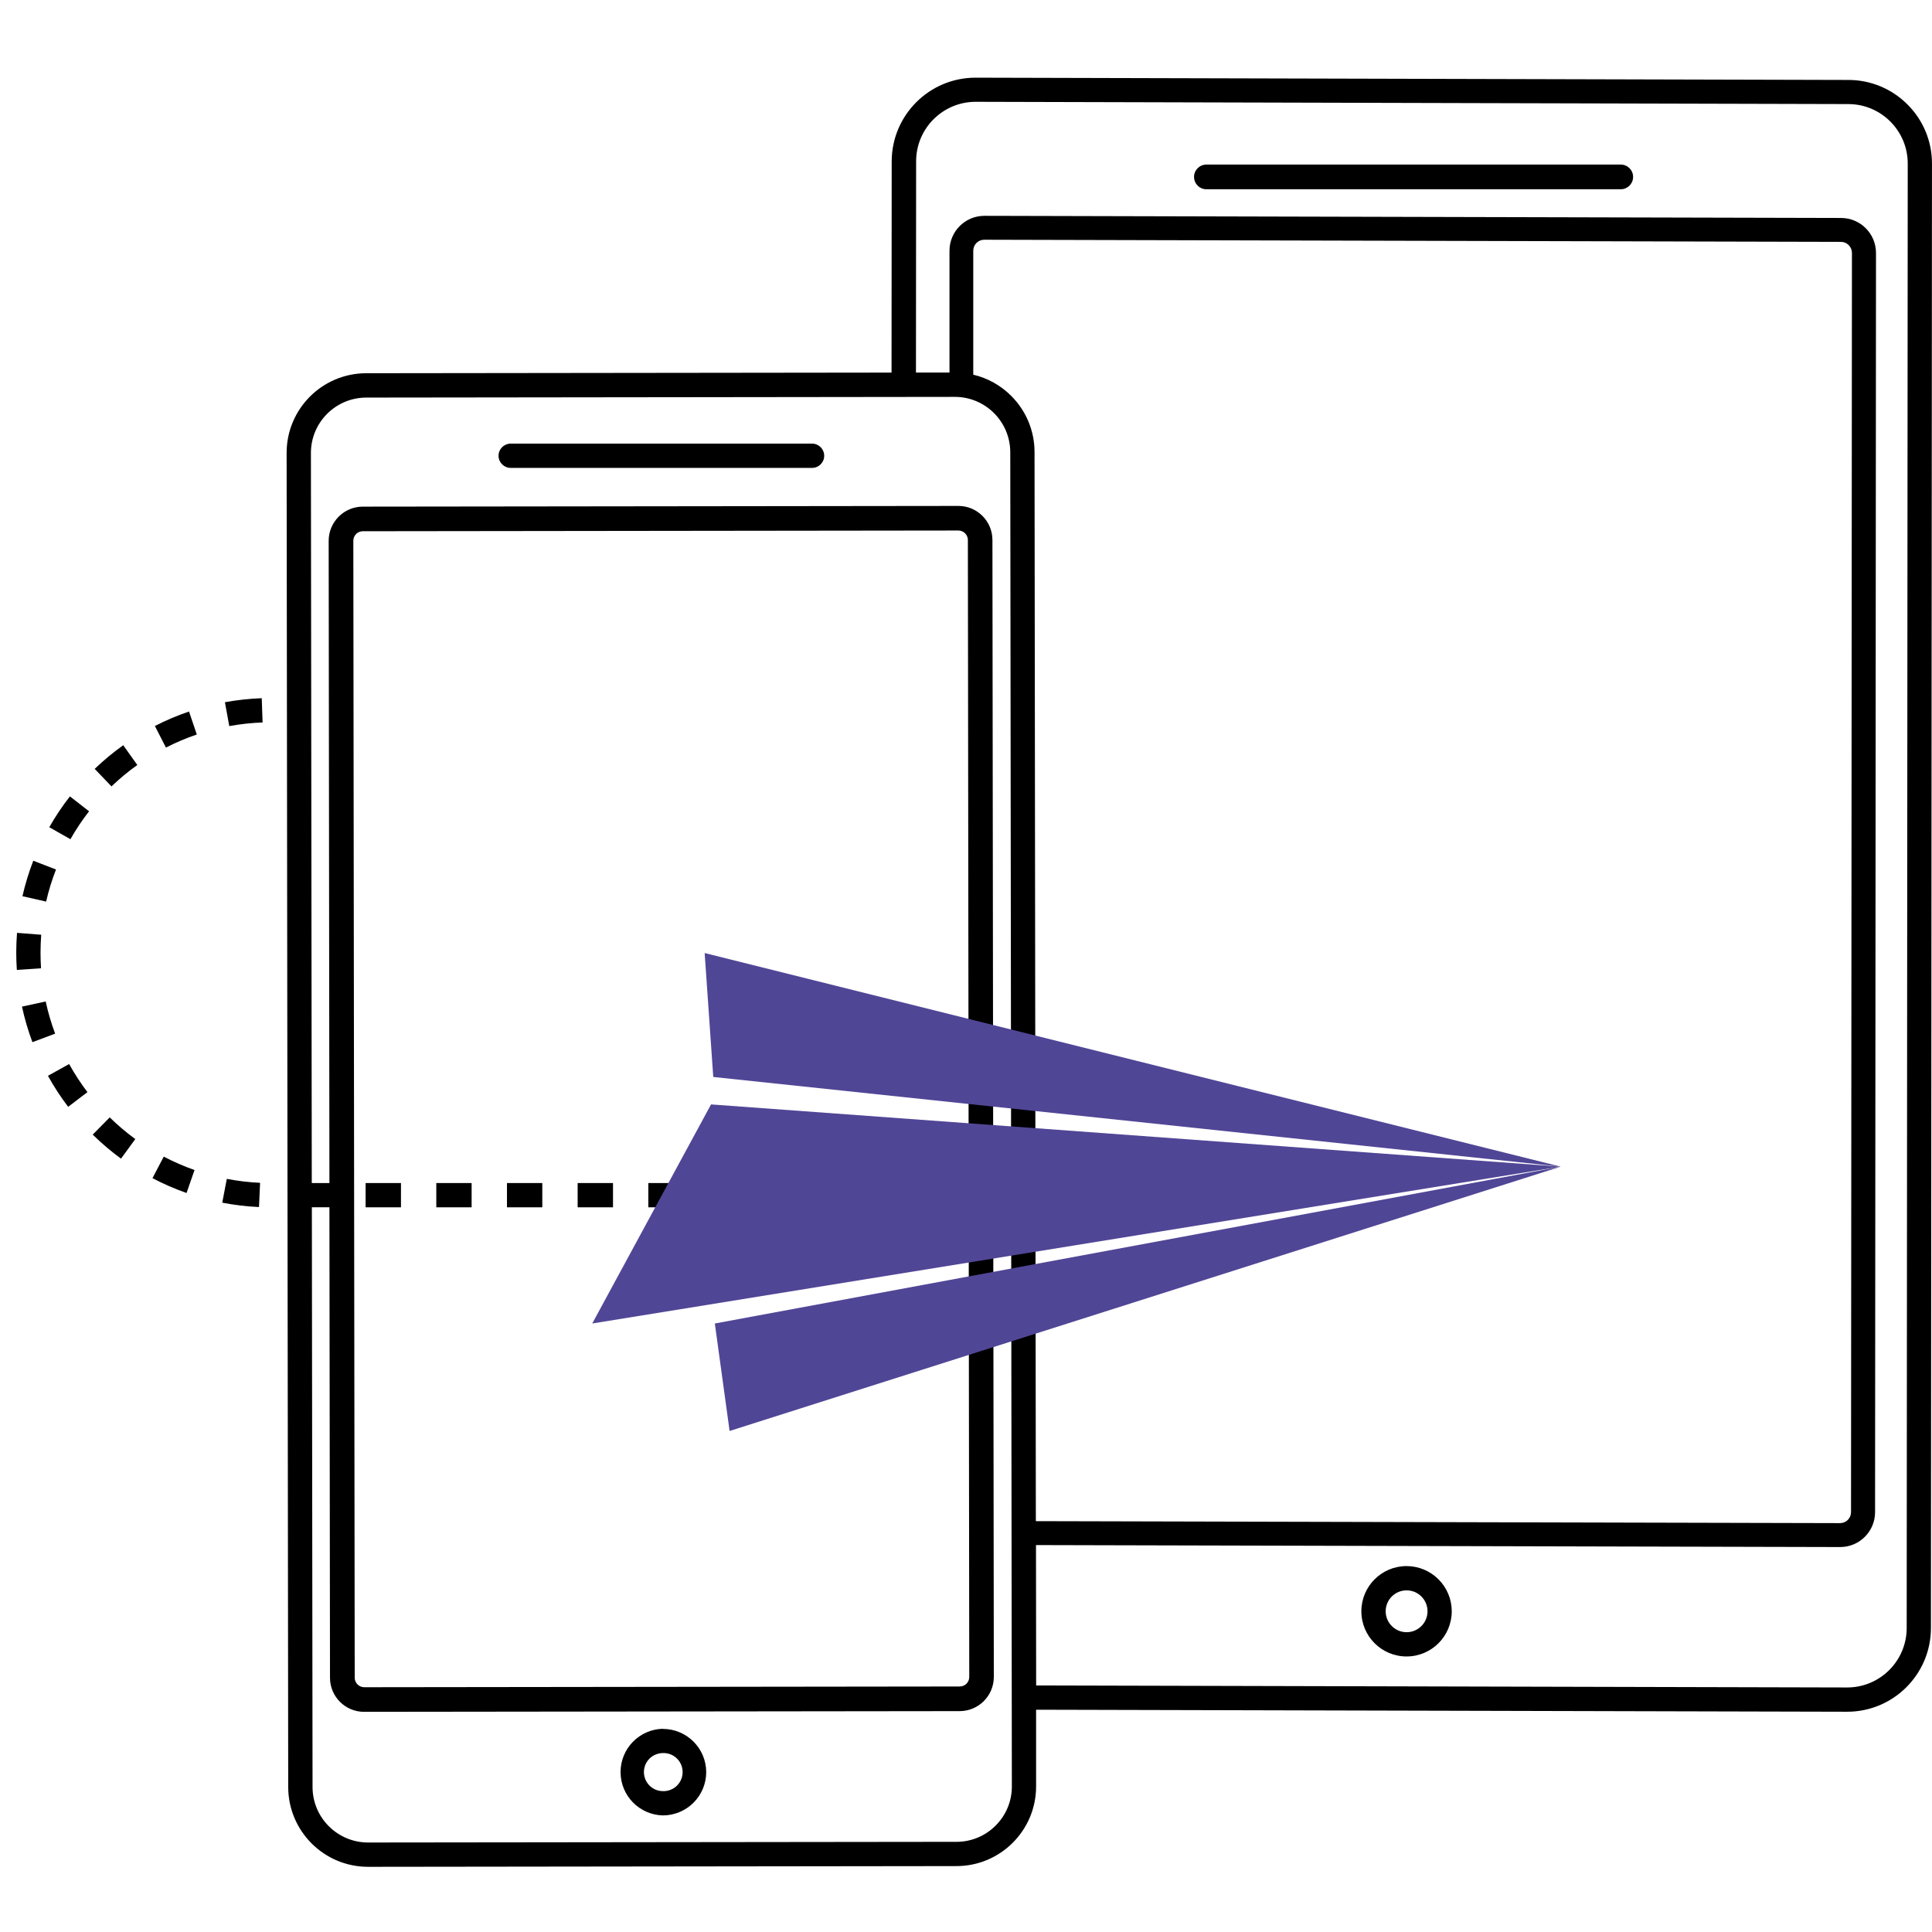
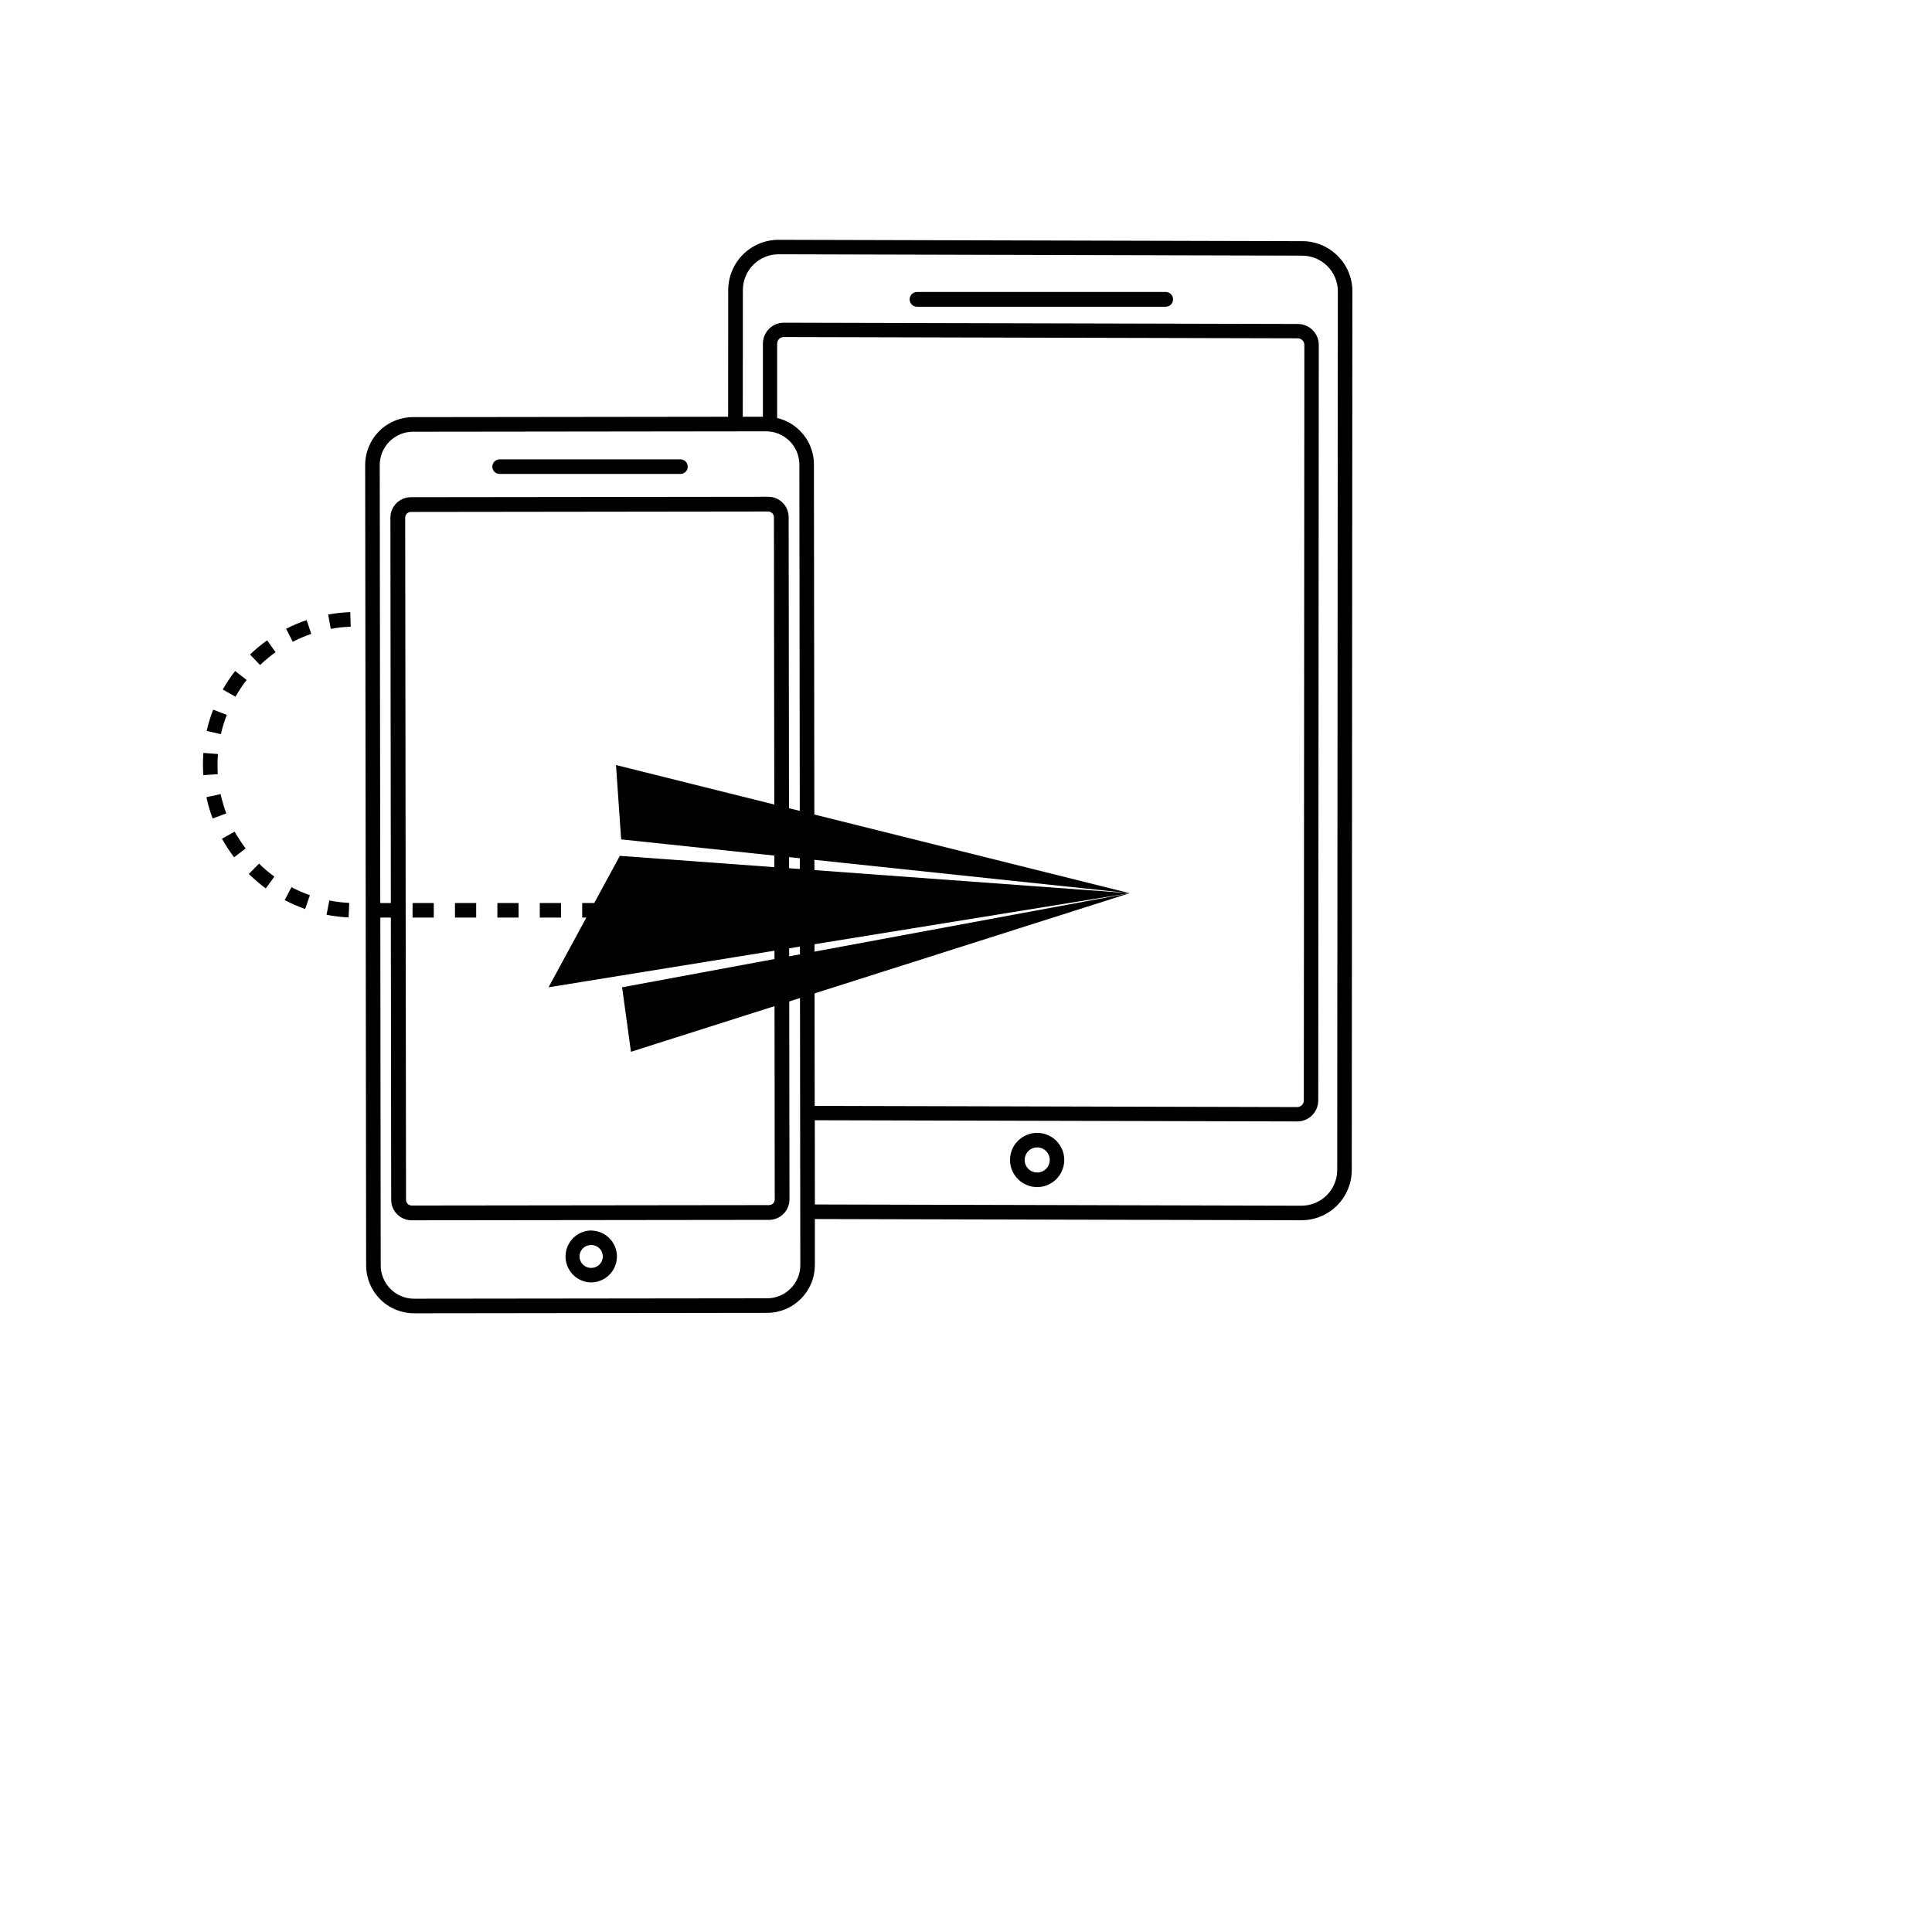
- <svg xmlns="http://www.w3.org/2000/svg" viewBox="0 0 850.39 850.39">
-   <g id="ICONS">
-     <path d="M839.61,46a36.64,36.64,0,0,0-26.07-10.81l-384.16-1h0A36.91,36.91,0,0,0,392.49,71l-.07,93-231.21.28a35.08,35.08,0,0,0-35.05,35.11l.7,587.26A35.16,35.16,0,0,0,162,821.7h0l259-.32a35.08,35.08,0,0,0,35.05-35.12l0-33.71,357,.89h0a36.87,36.87,0,0,0,36.87-36.86l.46-644.53A36.61,36.61,0,0,0,839.61,46ZM438.25,803.54A24.22,24.22,0,0,1,421,810.7L162,811h0a24.46,24.46,0,0,1-24.43-24.38l-.3-255.23H145l.25,207.09a15,15,0,0,0,15,15h0l262.19-.31h0a15.05,15.05,0,0,0,15-15l-.61-500.48a15,15,0,0,0-15-15h0L159.67,223a15.05,15.05,0,0,0-15,15L145,520.73h-7.77l-.38-321.35A24.39,24.39,0,0,1,161.22,175l259-.31h0A24.41,24.41,0,0,1,444.68,199l.7,587.25A24.23,24.23,0,0,1,438.25,803.54Zm-15.77-61.21-262.19.32h0a4.2,4.2,0,0,1-4.16-4.17L155.52,238a4.17,4.17,0,0,1,4.16-4.17l262.18-.32h0a4.2,4.2,0,0,1,4.16,4.17l.61,500.47a4.17,4.17,0,0,1-4.17,4.17Zm22.57-568.12a34.81,34.81,0,0,0-16.66-9.29l0-54.59a4.83,4.83,0,0,1,4.81-4.81h0l377.12.94a4.86,4.86,0,0,1,4.83,4.85l-.4,554.31a4.83,4.83,0,0,1-4.81,4.8h0l-354-.87L455.36,199A34.84,34.84,0,0,0,445.05,174.21Zm394.2,542.37a26.2,26.2,0,0,1-26.18,26.18h0l-357-.89-.07-61.79,354,.87h0a15.36,15.36,0,0,0,15.33-15.33l.41-554.3a15.4,15.4,0,0,0-15.34-15.38L433.27,95h0a15.36,15.36,0,0,0-15.34,15.33l0,53.65-14.76,0,.07-93a26.21,26.21,0,0,1,26.18-26.17h0l384.16,1A26.19,26.19,0,0,1,839.71,72Z" />
-     <path d="M619.13,689.33h0A19.89,19.89,0,1,0,639,709.24h0a19.89,19.89,0,0,0-19.89-19.91Zm0,29.1a9.21,9.21,0,0,1,0-18.42h0a9.21,9.21,0,1,1,0,18.42Z" />
-     <path d="M713.4,72.44H531a5.43,5.43,0,0,0,0,10.86H713.4a5.43,5.43,0,1,0,0-10.86Z" />
-     <path d="M291.78,760.94h0a19.07,19.07,0,0,0,0,38.13h0A19.1,19.1,0,0,0,310.85,780h0a19.09,19.09,0,0,0-19.07-19Zm0,27.45h0a8.39,8.39,0,0,1-5.92-14.31,8.6,8.6,0,0,1,5.93-2.46,8.39,8.39,0,1,1,0,16.77Z" />
-     <path d="M357.44,195.27H224.78a5.34,5.34,0,0,0,0,10.68H357.44a5.34,5.34,0,1,0,0-10.68Z" />
-     <path d="M67.11,518.58a112.26,112.26,0,0,0,15,6.53L85.62,515a101.56,101.56,0,0,1-13.54-5.9Z" />
-     <path d="M68.17,319.55l4.87,9.5a101.38,101.38,0,0,1,13.59-5.75L83.2,313.19A110.81,110.81,0,0,0,68.17,319.55Z" />
-     <path d="M41.68,338.43l7.39,7.71a102.4,102.4,0,0,1,11.37-9.42l-6.2-8.7A112.62,112.62,0,0,0,41.68,338.43Z" />
-     <path d="M17.84,419.34c0-2.63.1-5.29.3-7.91l-10.65-.82c-.22,2.89-.34,5.83-.34,8.72,0,2.5.09,5.05.26,7.58l10.65-.71C17.91,423.91,17.84,421.6,17.84,419.34Z" />
-     <path d="M20.11,440.81,9.68,443.07a111.42,111.42,0,0,0,4.59,15.65l10-3.75A101.76,101.76,0,0,1,20.11,440.81Z" />
-     <path d="M40.81,499.41A113.72,113.72,0,0,0,53.26,510l6.29-8.63a102.31,102.31,0,0,1-11.26-9.54Z" />
-     <path d="M21.1,473.53A112.66,112.66,0,0,0,30,487.18l8.49-6.47a102,102,0,0,1-8.06-12.36Z" />
-     <path d="M21.69,364.11,31,369.38a101.7,101.7,0,0,1,8.2-12.28l-8.43-6.56A112,112,0,0,0,21.69,364.11Z" />
-     <path d="M24.65,382.72l-10-3.86a113.07,113.07,0,0,0-4.77,15.62l10.42,2.36A101.39,101.39,0,0,1,24.65,382.72Z" />
-     <rect x="316.47" y="520.73" width="15.56" height="10.68" />
-     <path d="M97.83,529.37A112.13,112.13,0,0,0,114,531.3l.48-10.67a102.42,102.42,0,0,1-14.65-1.74Z" />
-     <rect x="254.26" y="520.73" width="15.56" height="10.68" />
-     <rect x="347.58" y="520.73" width="15.56" height="10.68" />
-     <rect x="285.37" y="520.73" width="15.56" height="10.68" />
-     <rect x="223.15" y="520.73" width="15.55" height="10.68" />
-     <rect x="160.93" y="520.73" width="15.56" height="10.68" />
-     <path d="M99,309.09l1.92,10.51A101.41,101.41,0,0,1,115.58,318l-.37-10.68A114.28,114.28,0,0,0,99,309.09Z" />
-     <rect x="192.04" y="520.73" width="15.55" height="10.68" />
-     <g id="Jan_with_Paperplane">
-       <g id="Plane_Backdrop">
-         <polygon points="313.95 474.04 310.16 419.49 686.97 513.51 313.95 474.04" fill="#504696" />
-         <polygon points="686.97 513.51 321.14 629.86 314.64 582.55 686.97 513.51" fill="#504696" />
-       </g>
-       <g id="Plane_Front">
-         <polygon points="686.97 513.51 260.68 582.55 312.97 486.12 686.97 513.51" fill="#504696" />
-       </g>
-     </g>
+ <svg xmlns="http://www.w3.org/2000/svg" width="500" zoomAndPan="magnify" viewBox="0 0 375 375" height="500" preserveAspectRatio="xMidYMid meet" version="1.0">
+   <defs>
+     <clipPath id="ac6d7e6b70">
+       <path d="M 70 46 L 262.5 46 L 262.5 255 L 70 255 Z M 70 46 " clip-rule="nonzero" />
+     </clipPath>
+   </defs>
+   <g clip-path="url(#ac6d7e6b70)">
+     <path fill="#000000" d="M 259.648 49.672 C 258.734 48.754 257.68 48.047 256.484 47.551 C 255.289 47.055 254.043 46.809 252.75 46.812 L 151.105 46.547 C 150.469 46.547 149.832 46.609 149.207 46.734 C 148.578 46.859 147.969 47.043 147.379 47.289 C 146.785 47.535 146.227 47.832 145.691 48.188 C 145.16 48.543 144.668 48.945 144.215 49.398 C 143.762 49.852 143.355 50.344 143 50.875 C 142.645 51.406 142.344 51.969 142.098 52.559 C 141.852 53.148 141.664 53.758 141.539 54.383 C 141.414 55.012 141.348 55.645 141.348 56.285 L 141.328 80.891 L 80.152 80.965 C 79.543 80.965 78.941 81.027 78.344 81.145 C 77.746 81.266 77.164 81.441 76.602 81.676 C 76.039 81.91 75.504 82.195 75 82.535 C 74.492 82.875 74.023 83.258 73.594 83.691 C 73.164 84.121 72.777 84.59 72.441 85.098 C 72.102 85.605 71.816 86.141 71.582 86.703 C 71.352 87.266 71.176 87.848 71.059 88.445 C 70.938 89.043 70.879 89.645 70.879 90.254 L 71.066 245.637 C 71.066 246.246 71.129 246.848 71.25 247.445 C 71.371 248.043 71.547 248.621 71.781 249.184 C 72.016 249.746 72.301 250.281 72.641 250.789 C 72.98 251.293 73.367 251.762 73.797 252.191 C 74.23 252.625 74.699 253.008 75.207 253.344 C 75.711 253.684 76.246 253.969 76.812 254.203 C 77.375 254.434 77.953 254.609 78.551 254.73 C 79.148 254.848 79.754 254.91 80.363 254.91 L 148.891 254.824 C 149.5 254.824 150.102 254.766 150.699 254.645 C 151.297 254.523 151.879 254.348 152.441 254.113 C 153.004 253.879 153.539 253.594 154.047 253.254 C 154.551 252.918 155.02 252.531 155.453 252.098 C 155.883 251.668 156.266 251.199 156.605 250.691 C 156.941 250.184 157.227 249.648 157.461 249.086 C 157.695 248.523 157.871 247.941 157.988 247.344 C 158.105 246.746 158.164 246.141 158.164 245.531 L 158.164 236.613 L 252.621 236.848 C 253.262 236.848 253.895 236.785 254.523 236.66 C 255.152 236.535 255.762 236.352 256.352 236.105 C 256.945 235.859 257.508 235.562 258.039 235.203 C 258.57 234.848 259.066 234.445 259.516 233.992 C 259.969 233.539 260.375 233.047 260.73 232.516 C 261.086 231.98 261.387 231.422 261.633 230.828 C 261.879 230.238 262.062 229.625 262.188 229 C 262.312 228.371 262.375 227.738 262.375 227.098 L 262.496 56.562 C 262.5 55.27 262.258 54.027 261.762 52.832 C 261.27 51.637 260.562 50.582 259.648 49.672 Z M 153.453 250.105 C 152.852 250.711 152.152 251.18 151.363 251.508 C 150.57 251.836 149.746 252 148.891 252 L 80.363 252.078 C 79.938 252.078 79.52 252.035 79.105 251.953 C 78.688 251.871 78.285 251.746 77.895 251.586 C 77.5 251.422 77.129 251.223 76.777 250.988 C 76.426 250.754 76.098 250.488 75.801 250.188 C 75.5 249.887 75.23 249.562 74.996 249.211 C 74.758 248.859 74.559 248.488 74.398 248.098 C 74.234 247.703 74.109 247.301 74.027 246.887 C 73.941 246.469 73.898 246.051 73.898 245.629 L 73.82 178.098 L 75.863 178.098 L 75.93 232.891 C 75.93 233.152 75.957 233.41 76.008 233.664 C 76.059 233.922 76.133 234.168 76.234 234.41 C 76.332 234.648 76.453 234.879 76.602 235.094 C 76.746 235.312 76.91 235.512 77.094 235.695 C 77.277 235.883 77.477 236.047 77.695 236.191 C 77.91 236.336 78.141 236.457 78.383 236.559 C 78.621 236.656 78.871 236.73 79.125 236.781 C 79.383 236.832 79.641 236.859 79.898 236.859 L 149.27 236.777 C 149.797 236.773 150.301 236.672 150.789 236.473 C 151.273 236.27 151.703 235.984 152.074 235.609 C 152.445 235.238 152.73 234.809 152.934 234.324 C 153.137 233.84 153.238 233.336 153.238 232.809 L 153.078 100.391 C 153.078 100.129 153.055 99.871 153.004 99.613 C 152.953 99.359 152.875 99.109 152.777 98.871 C 152.676 98.629 152.555 98.402 152.41 98.184 C 152.266 97.969 152.102 97.766 151.918 97.582 C 151.73 97.398 151.531 97.234 151.316 97.09 C 151.098 96.945 150.871 96.82 150.629 96.723 C 150.387 96.621 150.141 96.547 149.883 96.496 C 149.629 96.445 149.371 96.422 149.109 96.422 L 79.746 96.504 C 79.219 96.504 78.715 96.605 78.23 96.809 C 77.742 97.012 77.316 97.297 76.945 97.668 C 76.57 98.039 76.285 98.469 76.082 98.953 C 75.883 99.441 75.777 99.945 75.777 100.473 L 75.863 175.277 L 73.809 175.277 L 73.707 90.254 C 73.707 89.828 73.75 89.41 73.832 88.996 C 73.914 88.578 74.039 88.176 74.199 87.785 C 74.363 87.395 74.562 87.023 74.797 86.672 C 75.031 86.32 75.297 85.992 75.598 85.691 C 75.898 85.395 76.223 85.125 76.574 84.891 C 76.926 84.656 77.297 84.457 77.688 84.293 C 78.082 84.133 78.484 84.012 78.898 83.926 C 79.312 83.844 79.734 83.801 80.156 83.801 L 148.684 83.719 C 149.105 83.719 149.527 83.762 149.941 83.84 C 150.359 83.922 150.762 84.043 151.152 84.207 C 151.543 84.367 151.918 84.562 152.27 84.797 C 152.621 85.031 152.949 85.301 153.25 85.598 C 153.551 85.895 153.82 86.223 154.055 86.574 C 154.293 86.926 154.492 87.297 154.656 87.688 C 154.82 88.078 154.941 88.48 155.027 88.895 C 155.109 89.309 155.152 89.73 155.156 90.152 L 155.34 245.531 C 155.344 246.387 155.184 247.215 154.855 248.008 C 154.531 248.801 154.062 249.5 153.453 250.105 Z M 149.281 233.91 L 79.91 233.992 C 79.766 233.992 79.625 233.965 79.488 233.906 C 79.355 233.852 79.238 233.77 79.133 233.668 C 79.031 233.562 78.953 233.445 78.895 233.312 C 78.84 233.176 78.812 233.035 78.809 232.891 L 78.648 100.473 C 78.648 100.324 78.676 100.184 78.73 100.051 C 78.789 99.914 78.867 99.797 78.969 99.691 C 79.074 99.59 79.191 99.508 79.328 99.453 C 79.461 99.395 79.602 99.367 79.75 99.367 L 149.117 99.281 C 149.262 99.285 149.402 99.312 149.539 99.371 C 149.672 99.426 149.789 99.508 149.895 99.609 C 149.996 99.711 150.078 99.832 150.133 99.965 C 150.188 100.102 150.219 100.242 150.219 100.387 L 150.379 232.805 C 150.379 232.949 150.352 233.09 150.297 233.227 C 150.238 233.359 150.16 233.48 150.055 233.582 C 149.953 233.688 149.832 233.766 149.699 233.824 C 149.562 233.879 149.422 233.906 149.277 233.906 Z M 155.254 83.594 C 154.016 82.355 152.547 81.535 150.844 81.137 L 150.844 66.691 C 150.848 66.523 150.879 66.359 150.945 66.207 C 151.008 66.051 151.102 65.914 151.219 65.793 C 151.34 65.676 151.477 65.582 151.633 65.516 C 151.789 65.453 151.949 65.418 152.117 65.418 L 251.898 65.668 C 252.066 65.668 252.23 65.703 252.387 65.766 C 252.543 65.832 252.68 65.926 252.801 66.047 C 252.922 66.168 253.012 66.305 253.078 66.461 C 253.145 66.617 253.176 66.781 253.176 66.949 L 253.07 213.613 C 253.07 213.781 253.035 213.941 252.973 214.098 C 252.906 214.254 252.812 214.391 252.695 214.508 C 252.574 214.629 252.438 214.719 252.281 214.785 C 252.129 214.848 251.965 214.883 251.797 214.883 L 158.133 214.652 L 157.98 90.152 C 157.984 88.922 157.746 87.738 157.273 86.598 C 156.801 85.461 156.129 84.461 155.254 83.594 Z M 259.551 227.098 C 259.551 227.551 259.508 228 259.418 228.445 C 259.328 228.895 259.199 229.324 259.023 229.746 C 258.852 230.164 258.637 230.566 258.383 230.941 C 258.129 231.32 257.844 231.672 257.523 231.992 C 257.199 232.312 256.852 232.602 256.473 232.855 C 256.094 233.105 255.695 233.32 255.277 233.492 C 254.855 233.668 254.422 233.801 253.977 233.891 C 253.531 233.977 253.082 234.023 252.625 234.023 L 158.168 233.789 L 158.152 217.438 L 251.812 217.668 C 252.078 217.668 252.344 217.641 252.605 217.59 C 252.863 217.539 253.117 217.461 253.363 217.359 C 253.609 217.254 253.844 217.129 254.066 216.984 C 254.285 216.836 254.492 216.668 254.68 216.477 C 254.867 216.289 255.035 216.086 255.184 215.863 C 255.332 215.645 255.457 215.41 255.559 215.164 C 255.66 214.918 255.738 214.664 255.789 214.402 C 255.844 214.141 255.867 213.879 255.871 213.613 L 255.977 66.953 C 255.977 66.688 255.953 66.422 255.898 66.16 C 255.848 65.898 255.77 65.645 255.668 65.398 C 255.566 65.152 255.441 64.918 255.293 64.699 C 255.145 64.477 254.977 64.27 254.789 64.082 C 254.602 63.891 254.395 63.723 254.172 63.574 C 253.953 63.426 253.719 63.301 253.473 63.199 C 253.227 63.098 252.973 63.02 252.711 62.965 C 252.449 62.914 252.188 62.887 251.918 62.883 L 152.137 62.637 C 151.871 62.637 151.605 62.664 151.344 62.715 C 151.086 62.766 150.832 62.844 150.586 62.945 C 150.34 63.047 150.105 63.172 149.883 63.32 C 149.664 63.469 149.457 63.637 149.27 63.824 C 149.082 64.012 148.914 64.219 148.766 64.438 C 148.617 64.66 148.492 64.895 148.391 65.141 C 148.285 65.387 148.211 65.641 148.156 65.902 C 148.105 66.16 148.078 66.426 148.078 66.691 L 148.078 80.887 L 144.172 80.887 L 144.191 56.281 C 144.191 55.824 144.238 55.375 144.324 54.93 C 144.414 54.484 144.547 54.051 144.723 53.633 C 144.895 53.211 145.109 52.812 145.363 52.434 C 145.613 52.059 145.902 51.707 146.223 51.387 C 146.543 51.066 146.895 50.777 147.273 50.523 C 147.648 50.273 148.051 50.059 148.469 49.887 C 148.891 49.711 149.32 49.578 149.766 49.492 C 150.215 49.402 150.664 49.355 151.117 49.355 L 252.762 49.621 C 253.215 49.621 253.664 49.668 254.109 49.758 C 254.555 49.848 254.988 49.977 255.406 50.152 C 255.828 50.328 256.227 50.539 256.602 50.793 C 256.98 51.047 257.328 51.336 257.648 51.656 C 257.973 51.977 258.258 52.328 258.508 52.707 C 258.762 53.082 258.977 53.48 259.148 53.902 C 259.32 54.32 259.453 54.754 259.543 55.199 C 259.629 55.645 259.676 56.098 259.676 56.551 Z M 259.551 227.098 " fill-opacity="1" fill-rule="nonzero" />
  </g>
+   <path fill="#000000" d="M 201.312 219.887 C 200.965 219.887 200.625 219.918 200.285 219.984 C 199.945 220.055 199.617 220.152 199.297 220.285 C 198.977 220.418 198.676 220.578 198.387 220.77 C 198.102 220.961 197.836 221.18 197.59 221.422 C 197.344 221.668 197.125 221.934 196.934 222.219 C 196.742 222.508 196.578 222.812 196.445 223.129 C 196.312 223.449 196.215 223.777 196.145 224.117 C 196.078 224.457 196.043 224.797 196.043 225.145 C 196.043 225.488 196.078 225.832 196.145 226.172 C 196.211 226.508 196.312 226.84 196.441 227.156 C 196.574 227.477 196.738 227.781 196.93 228.066 C 197.121 228.355 197.336 228.621 197.582 228.867 C 197.824 229.109 198.09 229.328 198.379 229.52 C 198.664 229.715 198.969 229.875 199.289 230.008 C 199.605 230.141 199.938 230.242 200.273 230.309 C 200.613 230.375 200.957 230.41 201.301 230.41 C 201.648 230.41 201.988 230.379 202.328 230.312 C 202.668 230.242 202.996 230.145 203.316 230.012 C 203.637 229.879 203.938 229.719 204.227 229.527 C 204.516 229.336 204.781 229.117 205.023 228.875 C 205.27 228.629 205.488 228.363 205.68 228.078 C 205.871 227.789 206.035 227.488 206.168 227.168 C 206.301 226.848 206.398 226.52 206.469 226.18 C 206.535 225.84 206.57 225.5 206.57 225.152 C 206.57 224.809 206.535 224.465 206.469 224.125 C 206.402 223.789 206.301 223.457 206.172 223.137 C 206.039 222.82 205.875 222.516 205.684 222.227 C 205.492 221.941 205.273 221.676 205.031 221.43 C 204.785 221.184 204.52 220.965 204.23 220.773 C 203.945 220.582 203.641 220.418 203.32 220.289 C 203.004 220.156 202.672 220.055 202.336 219.988 C 201.996 219.918 201.652 219.887 201.309 219.887 Z M 201.312 227.586 C 200.988 227.586 200.68 227.523 200.383 227.398 C 200.086 227.273 199.82 227.098 199.594 226.871 C 199.367 226.641 199.191 226.379 199.066 226.078 C 198.945 225.781 198.883 225.473 198.883 225.148 C 198.883 224.824 198.945 224.516 199.066 224.219 C 199.191 223.918 199.367 223.656 199.594 223.43 C 199.82 223.199 200.086 223.023 200.383 222.898 C 200.68 222.773 200.988 222.711 201.312 222.711 C 201.637 222.711 201.949 222.773 202.246 222.895 C 202.547 223.02 202.809 223.195 203.039 223.422 C 203.27 223.652 203.445 223.914 203.57 224.215 C 203.695 224.512 203.754 224.824 203.754 225.148 C 203.754 225.473 203.695 225.785 203.57 226.082 C 203.445 226.383 203.27 226.645 203.039 226.875 C 202.809 227.102 202.547 227.277 202.246 227.402 C 201.949 227.523 201.637 227.586 201.312 227.586 Z M 201.312 227.586 " fill-opacity="1" fill-rule="nonzero" />
+   <path fill="#000000" d="M 226.254 56.668 L 177.996 56.668 C 177.805 56.668 177.621 56.703 177.445 56.777 C 177.27 56.848 177.113 56.953 176.977 57.086 C 176.844 57.223 176.738 57.379 176.668 57.555 C 176.594 57.73 176.559 57.914 176.559 58.102 C 176.559 58.293 176.594 58.477 176.668 58.652 C 176.738 58.828 176.844 58.984 176.977 59.117 C 177.113 59.254 177.27 59.359 177.445 59.43 C 177.621 59.504 177.805 59.539 177.996 59.539 L 226.254 59.539 C 226.445 59.539 226.629 59.504 226.805 59.43 C 226.98 59.359 227.137 59.254 227.27 59.117 C 227.406 58.984 227.508 58.828 227.582 58.652 C 227.656 58.477 227.691 58.293 227.691 58.102 C 227.691 57.914 227.656 57.73 227.582 57.555 C 227.508 57.379 227.406 57.223 227.27 57.086 C 227.137 56.953 226.98 56.848 226.805 56.777 C 226.629 56.703 226.445 56.668 226.254 56.668 Z M 226.254 56.668 " fill-opacity="1" fill-rule="nonzero" />
+   <path fill="#000000" d="M 114.699 238.832 C 114.375 238.84 114.051 238.879 113.734 238.949 C 113.414 239.02 113.105 239.121 112.805 239.25 C 112.504 239.379 112.223 239.539 111.953 239.723 C 111.684 239.906 111.438 240.117 111.207 240.352 C 110.98 240.582 110.777 240.836 110.598 241.109 C 110.418 241.383 110.266 241.672 110.145 241.973 C 110.02 242.273 109.926 242.586 109.863 242.906 C 109.801 243.227 109.77 243.551 109.77 243.879 C 109.77 244.203 109.801 244.527 109.863 244.848 C 109.926 245.168 110.02 245.48 110.145 245.781 C 110.266 246.082 110.418 246.371 110.598 246.645 C 110.777 246.918 110.98 247.172 111.207 247.402 C 111.438 247.637 111.684 247.848 111.953 248.031 C 112.223 248.219 112.504 248.375 112.805 248.504 C 113.105 248.637 113.414 248.734 113.734 248.805 C 114.051 248.875 114.375 248.914 114.699 248.922 C 115.031 248.922 115.359 248.887 115.684 248.824 C 116.008 248.758 116.324 248.664 116.629 248.535 C 116.938 248.41 117.227 248.254 117.5 248.07 C 117.777 247.883 118.031 247.676 118.266 247.441 C 118.5 247.207 118.711 246.953 118.895 246.676 C 119.078 246.402 119.234 246.113 119.359 245.805 C 119.488 245.5 119.582 245.184 119.648 244.859 C 119.711 244.535 119.746 244.207 119.746 243.875 C 119.746 243.547 119.711 243.219 119.645 242.895 C 119.578 242.57 119.484 242.258 119.355 241.953 C 119.227 241.648 119.07 241.355 118.887 241.082 C 118.703 240.809 118.496 240.555 118.262 240.32 C 118.027 240.09 117.773 239.879 117.496 239.695 C 117.223 239.512 116.93 239.359 116.625 239.234 C 116.32 239.105 116.008 239.012 115.684 238.945 C 115.359 238.883 115.031 238.848 114.699 238.848 Z M 114.699 246.098 C 114.254 246.094 113.844 245.969 113.469 245.719 C 113.098 245.469 112.828 245.137 112.656 244.723 C 112.484 244.312 112.441 243.883 112.531 243.445 C 112.617 243.004 112.816 242.625 113.133 242.309 C 113.57 241.883 114.094 241.664 114.703 241.66 C 115.004 241.648 115.293 241.695 115.574 241.805 C 115.855 241.914 116.105 242.07 116.32 242.281 C 116.539 242.488 116.707 242.734 116.824 243.012 C 116.941 243.285 117 243.578 117 243.879 C 117 244.18 116.941 244.469 116.824 244.746 C 116.707 245.02 116.539 245.266 116.32 245.473 C 116.105 245.684 115.855 245.84 115.574 245.949 C 115.293 246.059 115.004 246.105 114.703 246.098 Z M 114.699 246.098 " fill-opacity="1" fill-rule="nonzero" />
+   <path fill="#000000" d="M 132.074 89.164 L 96.973 89.164 C 96.785 89.164 96.605 89.203 96.434 89.273 C 96.258 89.344 96.105 89.445 95.973 89.578 C 95.84 89.711 95.738 89.863 95.668 90.039 C 95.598 90.211 95.559 90.391 95.559 90.578 C 95.559 90.766 95.598 90.945 95.668 91.117 C 95.738 91.293 95.84 91.445 95.973 91.578 C 96.105 91.711 96.258 91.812 96.434 91.883 C 96.605 91.957 96.785 91.992 96.973 91.992 L 132.074 91.992 C 132.262 91.992 132.441 91.957 132.613 91.883 C 132.789 91.812 132.941 91.711 133.074 91.578 C 133.207 91.445 133.309 91.293 133.383 91.121 C 133.453 90.945 133.488 90.766 133.488 90.578 C 133.488 90.391 133.453 90.211 133.383 90.035 C 133.309 89.863 133.207 89.711 133.074 89.578 C 132.941 89.445 132.789 89.344 132.613 89.273 C 132.441 89.199 132.262 89.164 132.074 89.164 Z M 132.074 89.164 " fill-opacity="1" fill-rule="nonzero" />
+   <path fill="#000000" d="M 55.258 174.707 C 56.539 175.379 57.859 175.957 59.227 176.438 L 60.152 173.762 C 58.922 173.328 57.727 172.809 56.57 172.199 Z M 55.258 174.707 " fill-opacity="1" fill-rule="nonzero" />
+   <path fill="#000000" d="M 55.535 122.047 L 56.824 124.562 C 57.988 123.969 59.184 123.461 60.422 123.039 L 59.512 120.363 C 58.145 120.828 56.82 121.391 55.535 122.047 Z M 55.535 122.047 " fill-opacity="1" fill-rule="nonzero" />
+   <path fill="#000000" d="M 48.527 127.043 L 50.484 129.082 C 51.426 128.18 52.43 127.348 53.492 126.59 L 51.852 124.289 C 50.676 125.125 49.57 126.043 48.527 127.043 Z M 48.527 127.043 " fill-opacity="1" fill-rule="nonzero" />
+   <path fill="#000000" d="M 42.219 148.449 C 42.219 147.754 42.246 147.051 42.301 146.359 L 39.48 146.141 C 39.422 146.906 39.391 147.684 39.391 148.449 C 39.391 149.109 39.414 149.785 39.461 150.453 L 42.277 150.266 C 42.238 149.66 42.219 149.047 42.219 148.449 Z M 42.219 148.449 " fill-opacity="1" fill-rule="nonzero" />
+   <path fill="#000000" d="M 42.82 154.133 L 40.062 154.73 C 40.363 156.141 40.77 157.52 41.277 158.871 L 43.922 157.879 C 43.465 156.656 43.098 155.406 42.82 154.133 Z M 42.82 154.133 " fill-opacity="1" fill-rule="nonzero" />
+   <path fill="#000000" d="M 48.297 169.637 C 49.328 170.648 50.426 171.582 51.59 172.438 L 53.258 170.156 C 52.203 169.387 51.211 168.543 50.277 167.629 Z M 48.297 169.637 " fill-opacity="1" fill-rule="nonzero" />
+   <path fill="#000000" d="M 43.082 162.789 C 43.781 164.051 44.566 165.254 45.438 166.398 L 47.684 164.688 C 46.895 163.648 46.184 162.559 45.551 161.418 Z M 43.082 162.789 " fill-opacity="1" fill-rule="nonzero" />
+   <path fill="#000000" d="M 43.238 133.836 L 45.703 135.23 C 46.348 134.098 47.07 133.012 47.871 131.984 L 45.641 130.246 C 44.754 131.387 43.953 132.582 43.238 133.836 Z M 43.238 133.836 " fill-opacity="1" fill-rule="nonzero" />
+   <path fill="#000000" d="M 44.023 138.762 L 41.375 137.742 C 40.855 139.086 40.434 140.465 40.113 141.875 L 42.871 142.496 C 43.164 141.223 43.547 139.98 44.023 138.762 Z M 44.023 138.762 " fill-opacity="1" fill-rule="nonzero" />
+   <path fill="#000000" d="M 121.234 175.277 L 125.352 175.277 L 125.352 178.102 L 121.234 178.102 Z M 121.234 175.277 " fill-opacity="1" fill-rule="nonzero" />
+   <path fill="#000000" d="M 63.383 177.562 C 64.797 177.836 66.223 178.008 67.664 178.074 L 67.789 175.25 C 66.488 175.191 65.195 175.035 63.914 174.789 Z M 63.383 177.562 " fill-opacity="1" fill-rule="nonzero" />
+   <path fill="#000000" d="M 104.773 175.277 L 108.891 175.277 L 108.891 178.102 L 104.773 178.102 Z M 104.773 175.277 " fill-opacity="1" fill-rule="nonzero" />
+   <path fill="#000000" d="M 129.465 175.277 L 133.582 175.277 L 133.582 178.102 L 129.465 178.102 Z M 129.465 175.277 " fill-opacity="1" fill-rule="nonzero" />
+   <path fill="#000000" d="M 113.004 175.277 L 117.121 175.277 L 117.121 178.102 L 113.004 178.102 Z M 113.004 175.277 " fill-opacity="1" fill-rule="nonzero" />
+   <path fill="#000000" d="M 96.543 175.277 L 100.656 175.277 L 100.656 178.102 L 96.543 178.102 Z M 96.543 175.277 " fill-opacity="1" fill-rule="nonzero" />
+   <path fill="#000000" d="M 80.078 175.277 L 84.195 175.277 L 84.195 178.102 L 80.078 178.102 Z M 80.078 175.277 " fill-opacity="1" fill-rule="nonzero" />
+   <path fill="#000000" d="M 63.695 119.281 L 64.203 122.062 C 65.484 121.824 66.777 121.684 68.082 121.637 L 67.984 118.812 C 66.543 118.867 65.113 119.023 63.695 119.281 Z M 63.695 119.281 " fill-opacity="1" fill-rule="nonzero" />
+   <path fill="#000000" d="M 88.312 175.277 L 92.426 175.277 L 92.426 178.102 L 88.312 178.102 Z M 88.312 175.277 " fill-opacity="1" fill-rule="nonzero" />
+   <path fill="#000000" d="M 120.566 162.922 L 119.562 148.492 L 219.262 173.367 Z M 120.566 162.922 " fill-opacity="1" fill-rule="nonzero" />
+   <path fill="#000000" d="M 219.262 173.367 L 122.469 204.152 L 120.75 191.633 Z M 219.262 173.367 " fill-opacity="1" fill-rule="nonzero" />
+   <path fill="#000000" d="M 219.262 173.367 L 106.473 191.633 L 120.309 166.121 Z M 219.262 173.367 " fill-opacity="1" fill-rule="nonzero" />
</svg>
